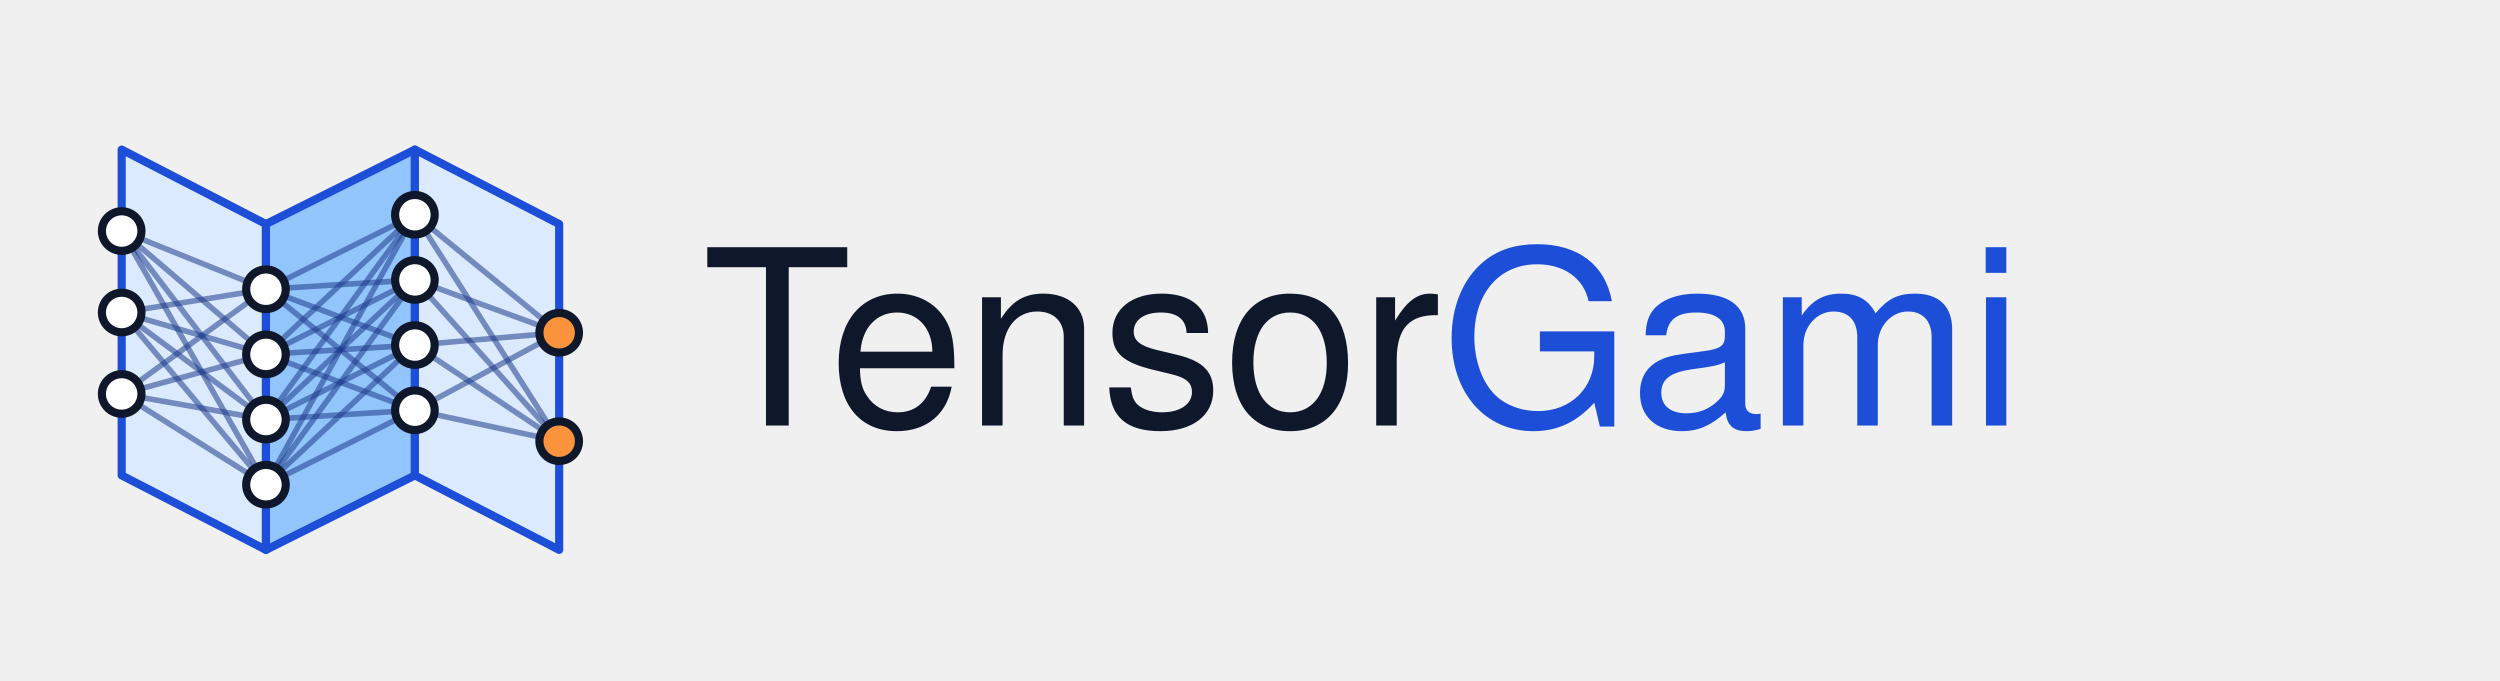
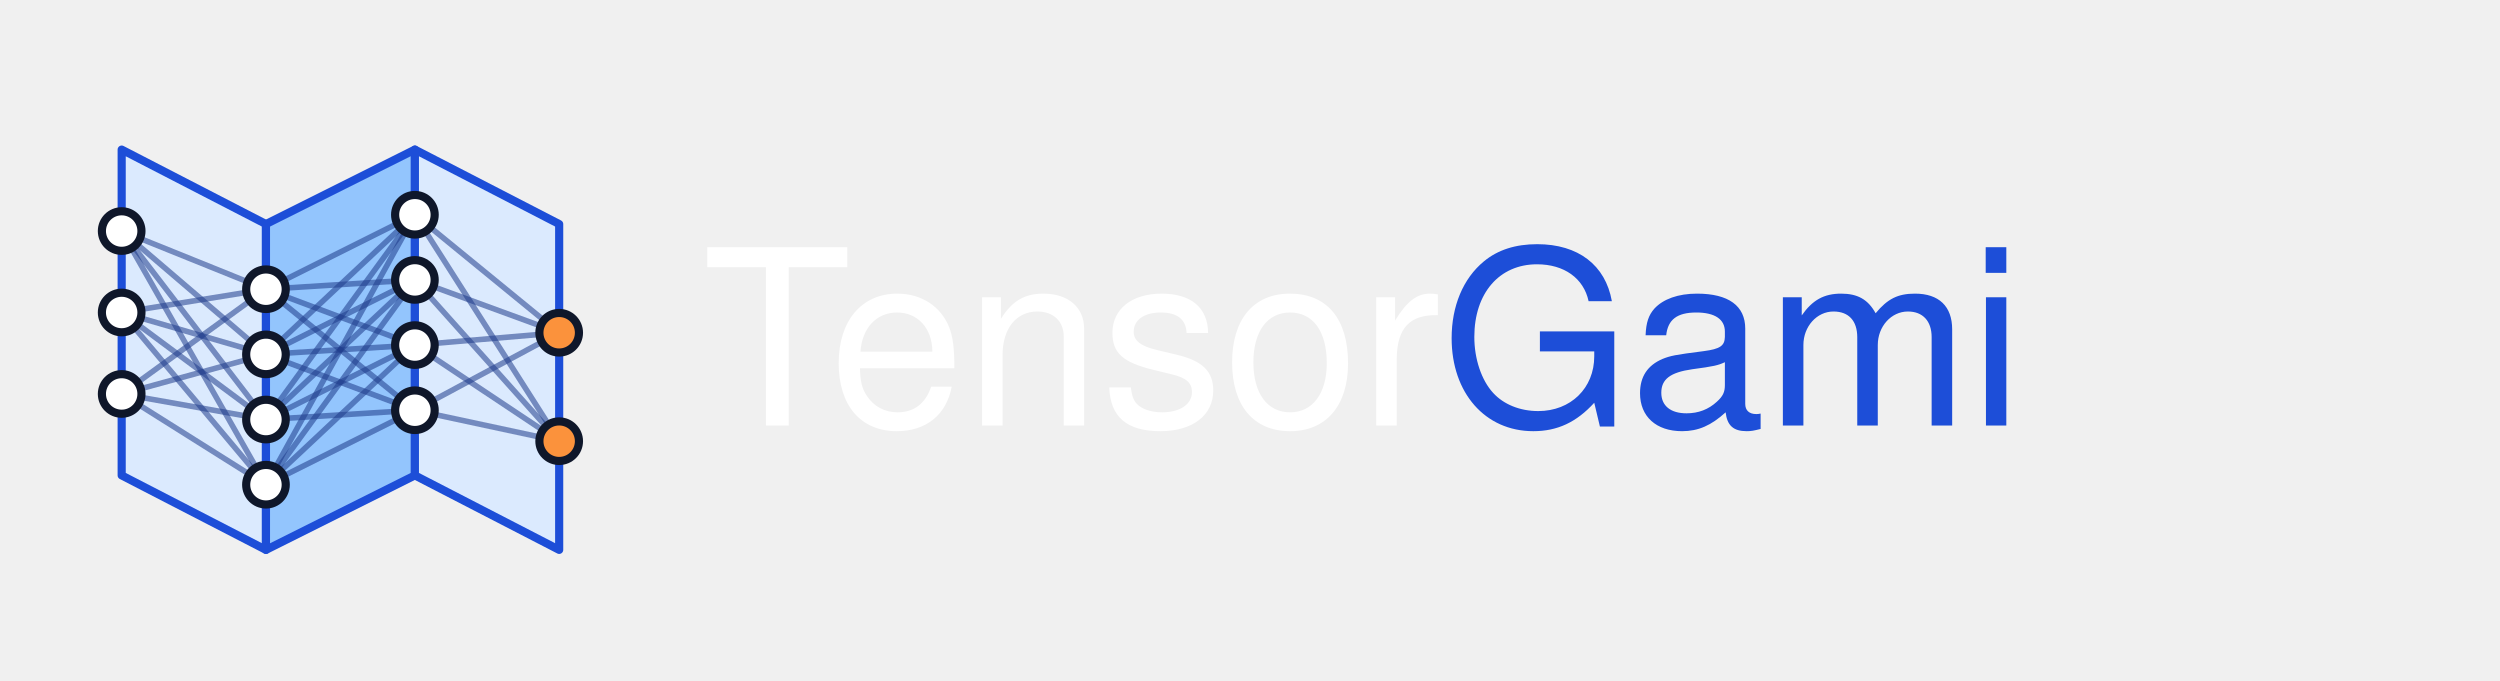
<svg xmlns="http://www.w3.org/2000/svg" width="470" height="128" viewBox="0 0 470 128" role="img">
  <g transform="translate(8 8) scale(0.4375)">
    <polygon points="34,46 96,78 96,218 34,186" fill="#dbeafe" stroke="#1d4ed8" stroke-width="3.5" stroke-linejoin="round" />
    <polygon points="96,78 160,46 160,186 96,218" fill="#93c5fd" stroke="#1d4ed8" stroke-width="3.5" stroke-linejoin="round" />
    <polygon points="160,46 222,78 222,218 160,186" fill="#dbeafe" stroke="#1d4ed8" stroke-width="3.5" stroke-linejoin="round" />
    <line x1="34" y1="81" x2="96" y2="106" stroke="#1e3a8a" stroke-width="2.4" stroke-opacity="0.55" stroke-linecap="round" />
    <line x1="34" y1="81" x2="96" y2="134" stroke="#1e3a8a" stroke-width="2.4" stroke-opacity="0.55" stroke-linecap="round" />
    <line x1="34" y1="81" x2="96" y2="162" stroke="#1e3a8a" stroke-width="2.4" stroke-opacity="0.55" stroke-linecap="round" />
    <line x1="34" y1="81" x2="96" y2="190" stroke="#1e3a8a" stroke-width="2.4" stroke-opacity="0.55" stroke-linecap="round" />
    <line x1="34" y1="116" x2="96" y2="106" stroke="#1e3a8a" stroke-width="2.4" stroke-opacity="0.55" stroke-linecap="round" />
    <line x1="34" y1="116" x2="96" y2="134" stroke="#1e3a8a" stroke-width="2.4" stroke-opacity="0.55" stroke-linecap="round" />
    <line x1="34" y1="116" x2="96" y2="162" stroke="#1e3a8a" stroke-width="2.4" stroke-opacity="0.55" stroke-linecap="round" />
    <line x1="34" y1="116" x2="96" y2="190" stroke="#1e3a8a" stroke-width="2.4" stroke-opacity="0.55" stroke-linecap="round" />
    <line x1="34" y1="151" x2="96" y2="106" stroke="#1e3a8a" stroke-width="2.4" stroke-opacity="0.55" stroke-linecap="round" />
    <line x1="34" y1="151" x2="96" y2="134" stroke="#1e3a8a" stroke-width="2.4" stroke-opacity="0.55" stroke-linecap="round" />
    <line x1="34" y1="151" x2="96" y2="162" stroke="#1e3a8a" stroke-width="2.4" stroke-opacity="0.55" stroke-linecap="round" />
    <line x1="34" y1="151" x2="96" y2="190" stroke="#1e3a8a" stroke-width="2.4" stroke-opacity="0.55" stroke-linecap="round" />
    <line x1="96" y1="106" x2="160" y2="74" stroke="#1e3a8a" stroke-width="2.4" stroke-opacity="0.55" stroke-linecap="round" />
    <line x1="96" y1="106" x2="160" y2="102" stroke="#1e3a8a" stroke-width="2.4" stroke-opacity="0.55" stroke-linecap="round" />
    <line x1="96" y1="106" x2="160" y2="130" stroke="#1e3a8a" stroke-width="2.4" stroke-opacity="0.55" stroke-linecap="round" />
    <line x1="96" y1="106" x2="160" y2="158" stroke="#1e3a8a" stroke-width="2.4" stroke-opacity="0.55" stroke-linecap="round" />
    <line x1="96" y1="134" x2="160" y2="74" stroke="#1e3a8a" stroke-width="2.4" stroke-opacity="0.55" stroke-linecap="round" />
    <line x1="96" y1="134" x2="160" y2="102" stroke="#1e3a8a" stroke-width="2.4" stroke-opacity="0.55" stroke-linecap="round" />
    <line x1="96" y1="134" x2="160" y2="130" stroke="#1e3a8a" stroke-width="2.4" stroke-opacity="0.55" stroke-linecap="round" />
    <line x1="96" y1="134" x2="160" y2="158" stroke="#1e3a8a" stroke-width="2.4" stroke-opacity="0.55" stroke-linecap="round" />
    <line x1="96" y1="162" x2="160" y2="74" stroke="#1e3a8a" stroke-width="2.4" stroke-opacity="0.55" stroke-linecap="round" />
    <line x1="96" y1="162" x2="160" y2="102" stroke="#1e3a8a" stroke-width="2.4" stroke-opacity="0.55" stroke-linecap="round" />
    <line x1="96" y1="162" x2="160" y2="130" stroke="#1e3a8a" stroke-width="2.4" stroke-opacity="0.55" stroke-linecap="round" />
    <line x1="96" y1="162" x2="160" y2="158" stroke="#1e3a8a" stroke-width="2.4" stroke-opacity="0.55" stroke-linecap="round" />
    <line x1="96" y1="190" x2="160" y2="74" stroke="#1e3a8a" stroke-width="2.4" stroke-opacity="0.55" stroke-linecap="round" />
    <line x1="96" y1="190" x2="160" y2="102" stroke="#1e3a8a" stroke-width="2.4" stroke-opacity="0.55" stroke-linecap="round" />
    <line x1="96" y1="190" x2="160" y2="130" stroke="#1e3a8a" stroke-width="2.4" stroke-opacity="0.55" stroke-linecap="round" />
    <line x1="96" y1="190" x2="160" y2="158" stroke="#1e3a8a" stroke-width="2.4" stroke-opacity="0.55" stroke-linecap="round" />
    <line x1="160" y1="74" x2="222" y2="124.7" stroke="#1e3a8a" stroke-width="2.4" stroke-opacity="0.55" stroke-linecap="round" />
    <line x1="160" y1="74" x2="222" y2="171.3" stroke="#1e3a8a" stroke-width="2.4" stroke-opacity="0.55" stroke-linecap="round" />
    <line x1="160" y1="102" x2="222" y2="124.7" stroke="#1e3a8a" stroke-width="2.4" stroke-opacity="0.55" stroke-linecap="round" />
    <line x1="160" y1="102" x2="222" y2="171.3" stroke="#1e3a8a" stroke-width="2.4" stroke-opacity="0.55" stroke-linecap="round" />
    <line x1="160" y1="130" x2="222" y2="124.7" stroke="#1e3a8a" stroke-width="2.4" stroke-opacity="0.55" stroke-linecap="round" />
    <line x1="160" y1="130" x2="222" y2="171.3" stroke="#1e3a8a" stroke-width="2.4" stroke-opacity="0.55" stroke-linecap="round" />
    <line x1="160" y1="158" x2="222" y2="124.7" stroke="#1e3a8a" stroke-width="2.4" stroke-opacity="0.55" stroke-linecap="round" />
    <line x1="160" y1="158" x2="222" y2="171.3" stroke="#1e3a8a" stroke-width="2.4" stroke-opacity="0.55" stroke-linecap="round" />
    <circle cx="34" cy="81" r="8.5" fill="#ffffff" stroke="#0f172a" stroke-width="3.5" />
    <circle cx="34" cy="116" r="8.5" fill="#ffffff" stroke="#0f172a" stroke-width="3.5" />
    <circle cx="34" cy="151" r="8.5" fill="#ffffff" stroke="#0f172a" stroke-width="3.5" />
    <circle cx="96" cy="106" r="8.5" fill="#ffffff" stroke="#0f172a" stroke-width="3.5" />
    <circle cx="96" cy="134" r="8.5" fill="#ffffff" stroke="#0f172a" stroke-width="3.5" />
    <circle cx="96" cy="162" r="8.5" fill="#ffffff" stroke="#0f172a" stroke-width="3.5" />
    <circle cx="96" cy="190" r="8.5" fill="#ffffff" stroke="#0f172a" stroke-width="3.5" />
    <circle cx="160" cy="74" r="8.5" fill="#ffffff" stroke="#0f172a" stroke-width="3.5" />
    <circle cx="160" cy="102" r="8.5" fill="#ffffff" stroke="#0f172a" stroke-width="3.5" />
    <circle cx="160" cy="130" r="8.5" fill="#ffffff" stroke="#0f172a" stroke-width="3.5" />
    <circle cx="160" cy="158" r="8.5" fill="#ffffff" stroke="#0f172a" stroke-width="3.5" />
    <circle cx="222" cy="124.7" r="8.5" fill="#fb923c" stroke="#0f172a" stroke-width="3.5" />
    <circle cx="222" cy="171.3" r="8.5" fill="#fb923c" stroke="#0f172a" stroke-width="3.5" />
  </g>
-   <text x="132" y="80" font-family="'Avenir Next', 'Avenir', 'Helvetica Neue', Helvetica, Arial, sans-serif" font-size="46" font-weight="500" fill="#0f172a">Tensor<tspan fill="#1d4ed8">Gami</tspan>
+   <text x="132" y="80" font-family="'Avenir Next', 'Avenir', 'Helvetica Neue', Helvetica, Arial, sans-serif" font-size="46" font-weight="500" fill="#ffffff">Tensor<tspan fill="#1d4ed8">Gami</tspan>
  </text>
</svg>
